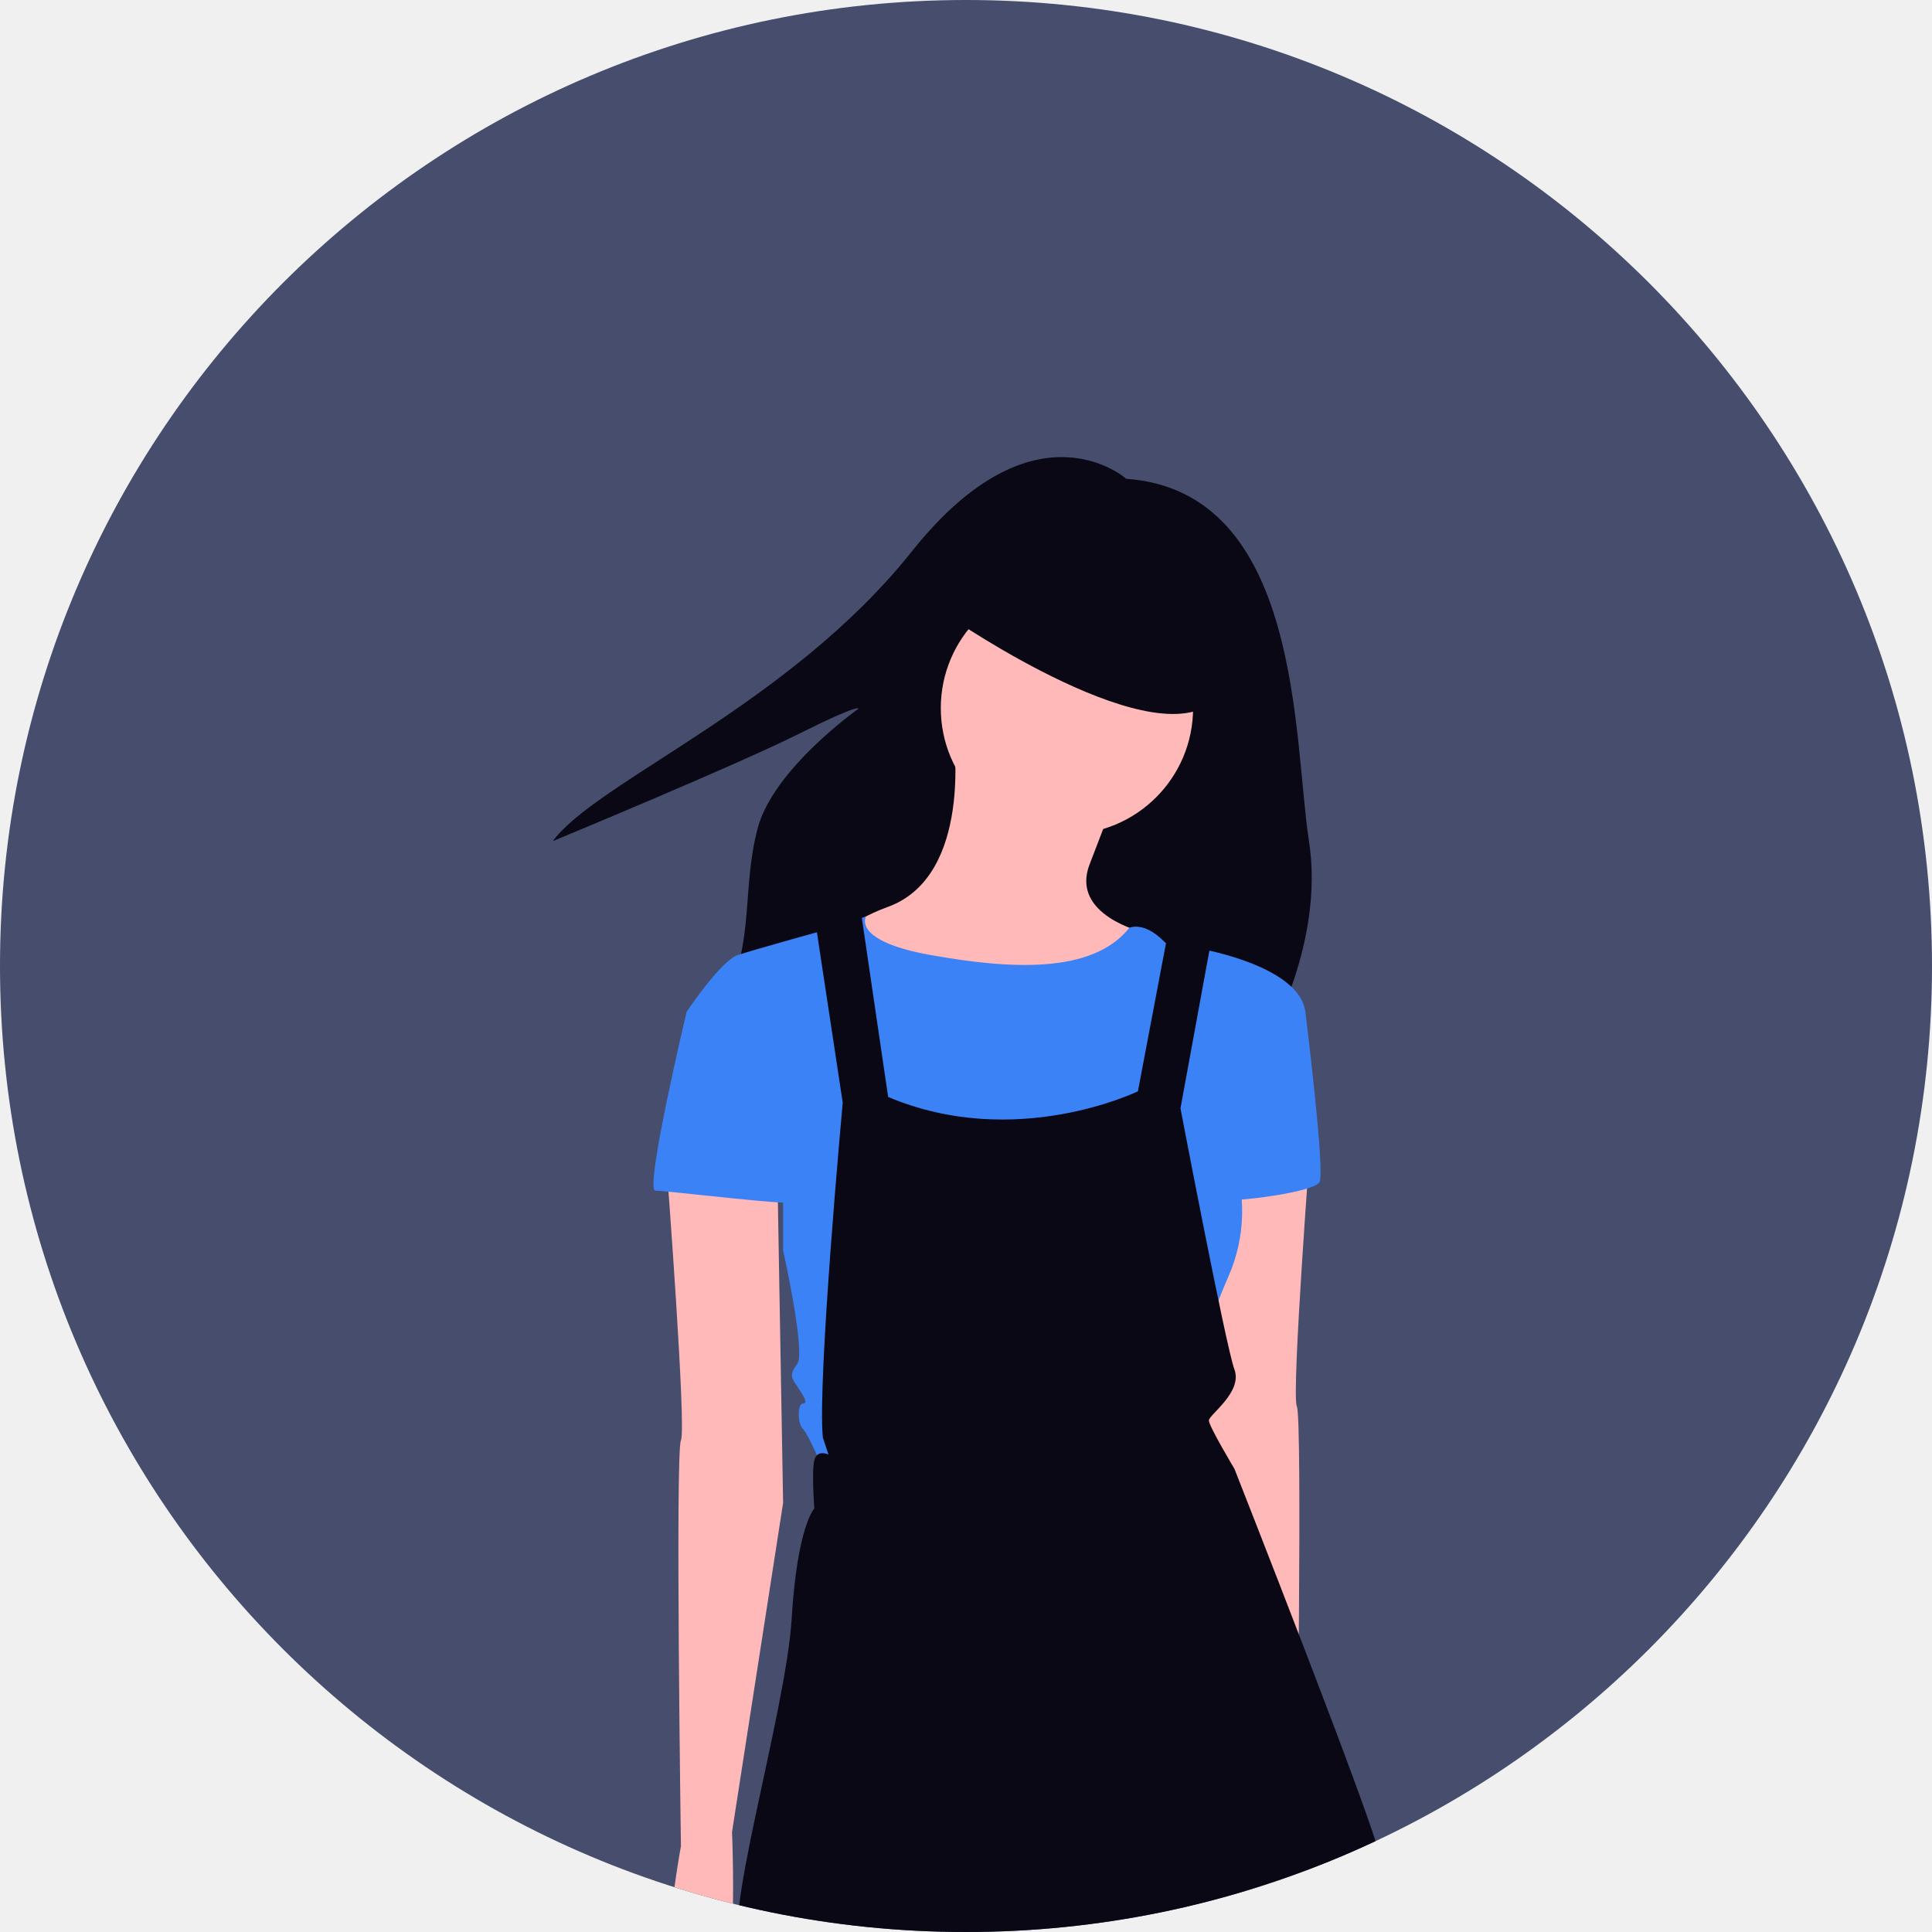
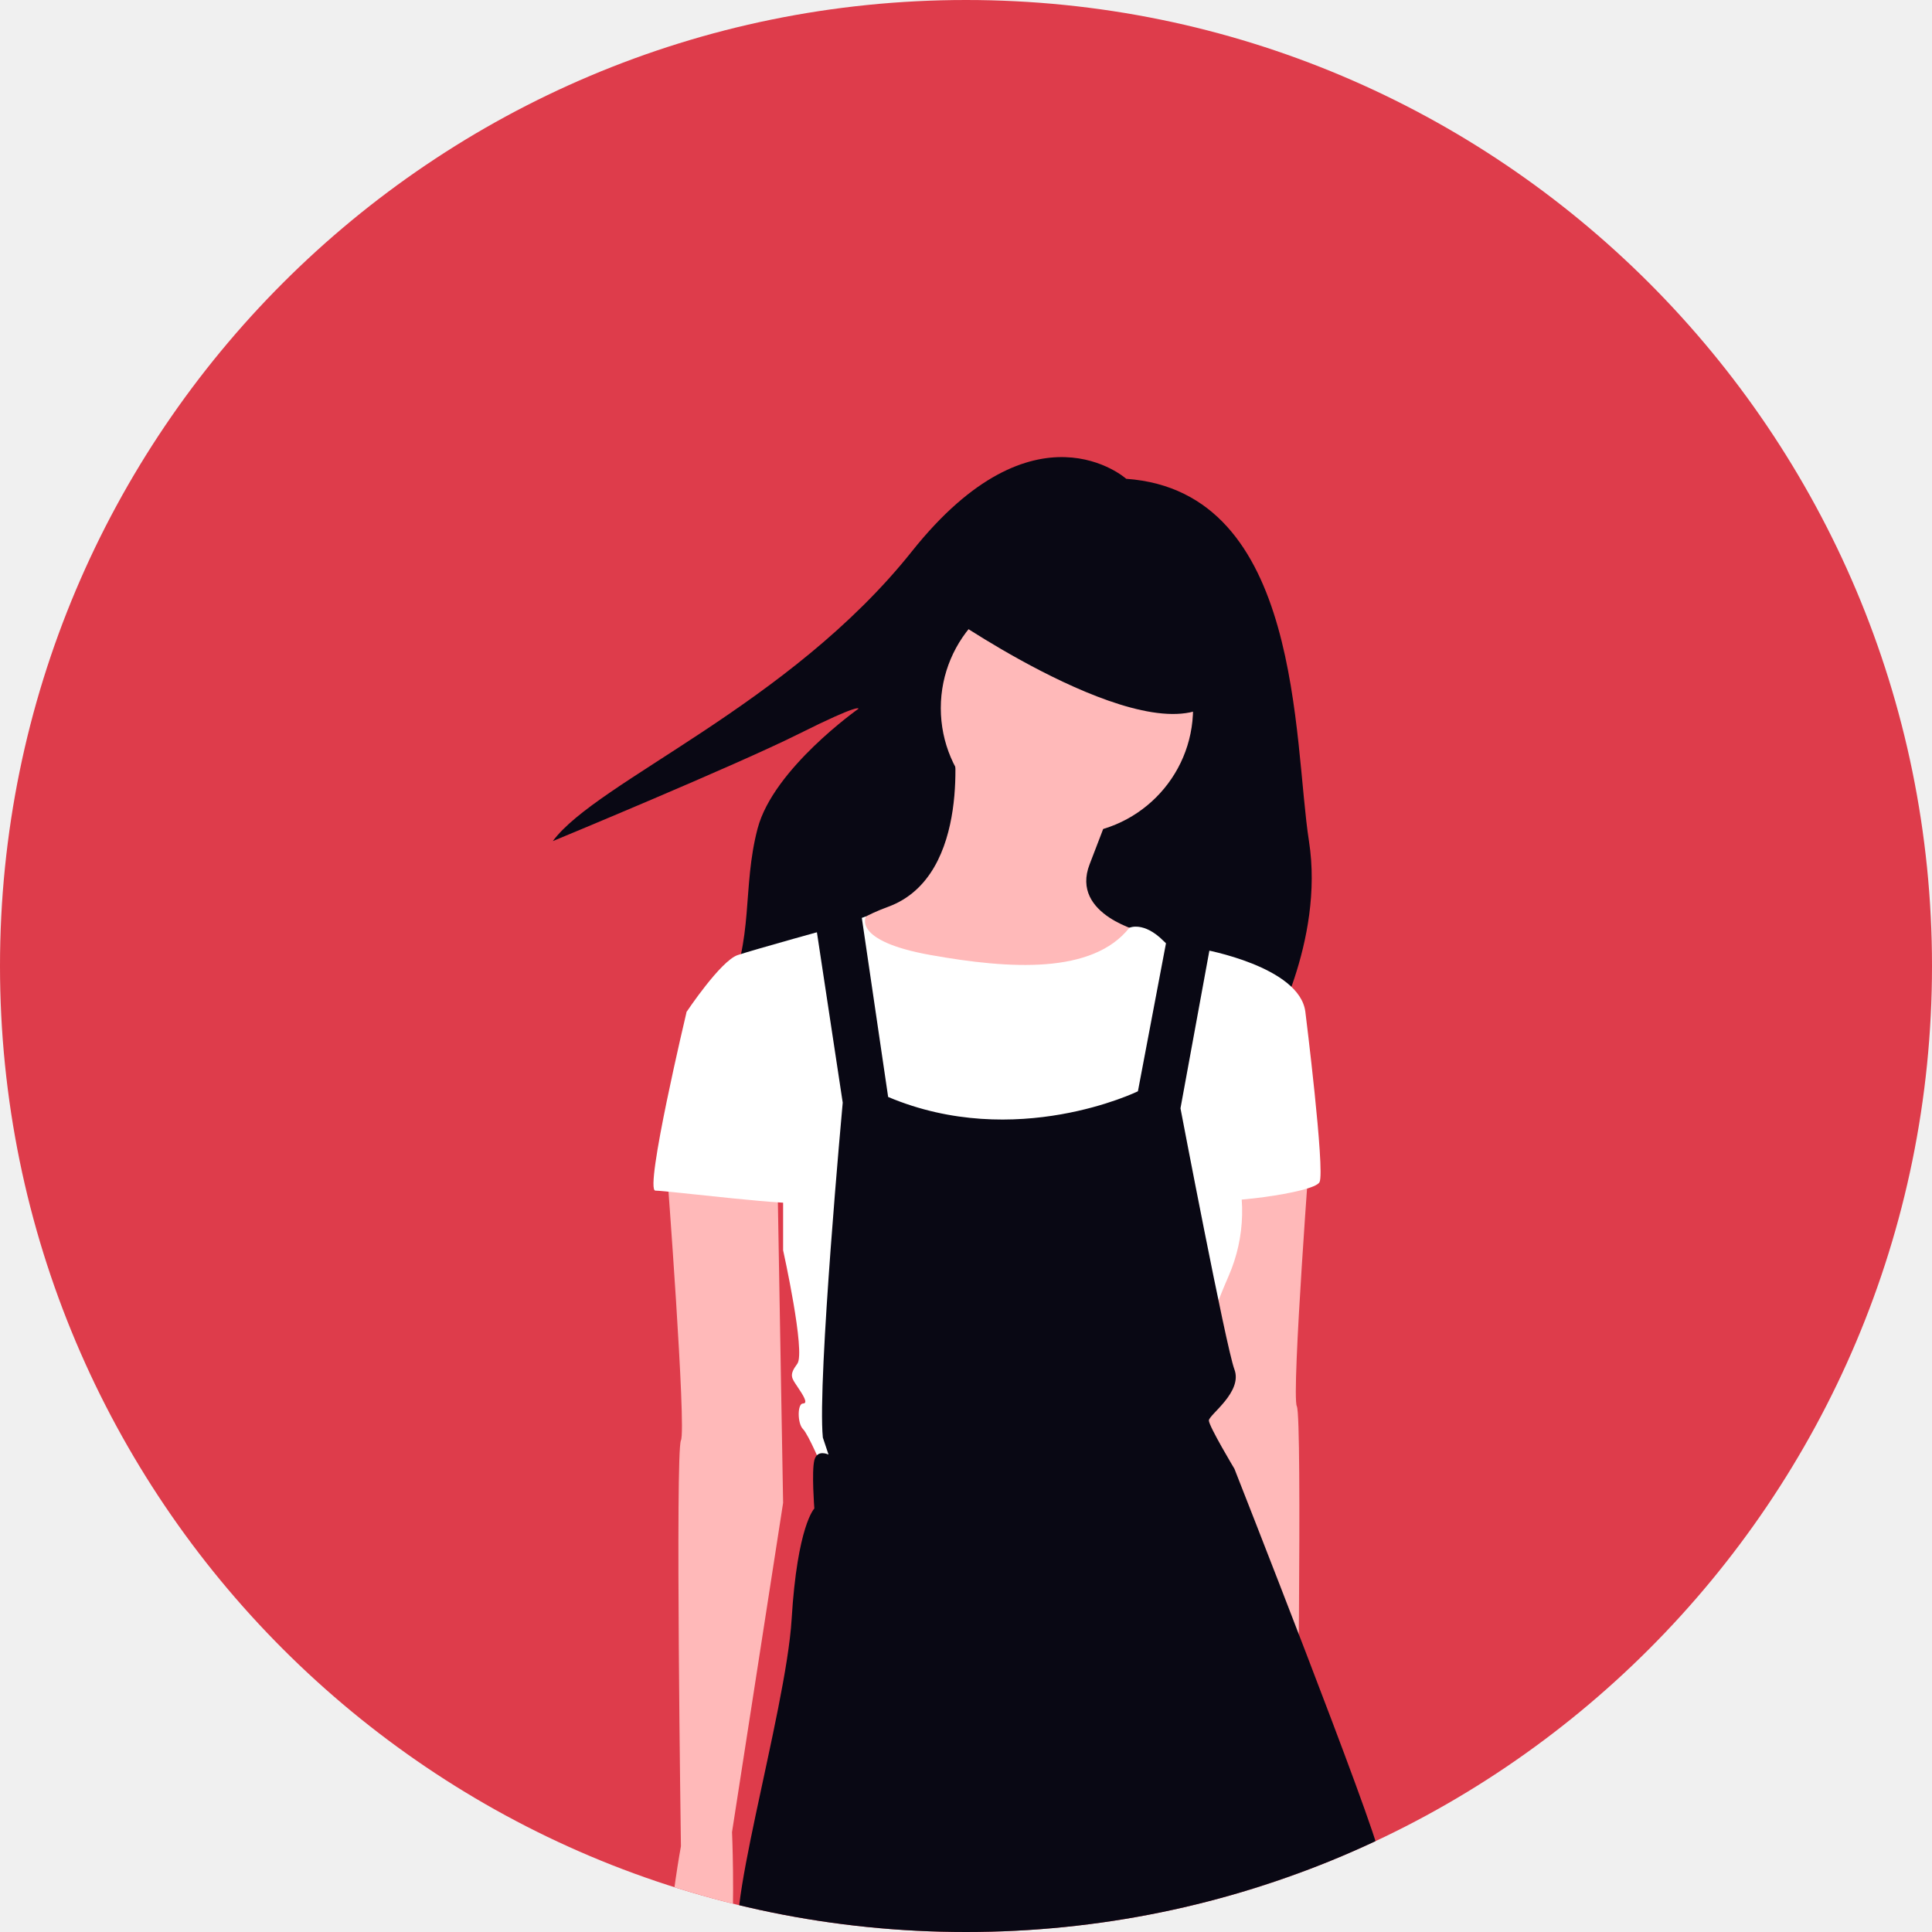
<svg xmlns="http://www.w3.org/2000/svg" viewBox="0 0 640 640" role="img">
  <defs>
    <clipPath id="a-41">
      <circle cx="320" cy="320" r="320" transform="translate(-17355 -6339)" fill="none" stroke="#707070" stroke-width="1" />
    </clipPath>
  </defs>
  <g transform="translate(-694 -110)">
-     <circle cx="320" cy="320" r="320" transform="translate(694 110)" fill="#464d6d" />
+     <circle cx="320" cy="320" r="320" transform="translate(694 110)" fill="#DE3C4B" />
    <g transform="translate(18049 6449)" clip-path="url(#a-41)">
      <path d="M697.018,68.443s-30.266-27.136-70.97,24-104.364,76.188-118.98,96.018c0,0,60.534-25.049,81.408-35.485s19.832-8.349,19.832-8.349-28.18,19.832-33.4,39.663-1.044,36.529-10.436,56.359,179.513,13.567,179.513,13.567,18.787-32.35,13.567-65.752S755.464,72.617,697.018,68.443Z" transform="translate(-17678.941 -6248.833)" fill="#090814" />
      <path d="M625.971,139.83s6.582,46.07-21.625,56.412-17.865,24.445-17.865,24.445l42.31,20.684,45.131-14.1L688.965,204.7S664.52,199.063,671.1,182.14s8.462-22.565,8.462-22.565Z" transform="translate(-17665.141 -6234.853)" fill="#ffb9b9" />
      <path d="M726.124,251.578s-6.582,86.5-4.7,90.26,0,134.45,0,134.45,13.163,70.515-3.761,74.277S704.5,471.587,704.5,471.587L687.575,362.523l1.88-108.124Z" transform="translate(-17646.828 -6214.972)" fill="#ffb9b9" />
      <ellipse cx="41.786" cy="41.786" rx="41.786" ry="41.786" transform="translate(-17043.348 -6146.212)" fill="#ffb9b9" />
-       <path d="M584.607,194.763l12.42-4.338s-4.9,8.1,21.428,12.8,53.589,6.366,65.816-9.039c0,0,4.7-2.242,11.279,4.338s10.342,4.7,10.342,4.7l-4.7,24.445-9.4,45.131-12.223,33.848-34.787-7.521L607.17,271.856l-14.1-36.669V201.345Z" transform="translate(-17665.145 -6225.853)" fill="#3b82f6" />
-       <path d="M706.412,207.4l9.4-6.582s31.967,5.641,33.848,20.684l-24.446,47.013a53.521,53.521,0,0,1-.941,40.429c-9.4,21.625-8.462,26.326-8.462,26.326l-6.582,28.207-119.406,9.4s-4.7-11.279-6.582-13.163-1.88-8.462,0-8.462,0-2.821-1.88-5.641-2.821-3.761,0-7.521-4.7-37.608-4.7-37.608V263.809L544.7,221.5s11.279-16.924,16.924-18.8,32.474-9.3,32.474-9.3l6.073,8.94,8.462,68.047,12.222,41.369,51.464-8.744,19.992-33.565,13.163-39.488Z" transform="translate(-17672.246 -6225.323)" fill="#3b82f6" />
-       <path d="M715.874,212.466l7.521,5.641s6.582,52.652,4.7,56.412-34.787,7.521-35.728,5.641S715.874,212.466,715.874,212.466Z" transform="translate(-17645.98 -6221.93)" fill="#3b82f6" />
+       <path d="M584.607,194.763l12.42-4.338s-4.9,8.1,21.428,12.8,53.589,6.366,65.816-9.039c0,0,4.7-2.242,11.279,4.338s10.342,4.7,10.342,4.7l-4.7,24.445-9.4,45.131-12.223,33.848-34.787-7.521L607.17,271.856l-14.1-36.669V201.345Z" transform="translate(-17665.145 -6225.853)" fill="#fff" />
+       <path d="M706.412,207.4l9.4-6.582s31.967,5.641,33.848,20.684l-24.446,47.013a53.521,53.521,0,0,1-.941,40.429c-9.4,21.625-8.462,26.326-8.462,26.326l-6.582,28.207-119.406,9.4s-4.7-11.279-6.582-13.163-1.88-8.462,0-8.462,0-2.821-1.88-5.641-2.821-3.761,0-7.521-4.7-37.608-4.7-37.608V263.809L544.7,221.5s11.279-16.924,16.924-18.8,32.474-9.3,32.474-9.3l6.073,8.94,8.462,68.047,12.222,41.369,51.464-8.744,19.992-33.565,13.163-39.488Z" transform="translate(-17672.246 -6225.323)" fill="#fff" />
+       <path d="M715.874,212.466l7.521,5.641s6.582,52.652,4.7,56.412-34.787,7.521-35.728,5.641S715.874,212.466,715.874,212.466Z" transform="translate(-17645.98 -6221.93)" fill="#fff" />
      <path d="M584.452,190.684l9.4,62.053s-8.462,92.14-6.582,110.944l1.88,5.641s-3.761-1.88-4.7,1.88,0,15.989,0,15.989-5.641,5.641-7.521,36.669-24.445,105.3-15.989,108.124,59.233,16.924,86.5,14.1,125.053-35.733,124.116-44.195-47.95-127.868-47.95-127.868-8.462-14.1-8.462-15.989,11.279-9.4,8.462-16.924-17.866-86.494-17.866-86.494l10.342-56.412-14.1-3.761-10.342,54.537s-40.429,19.745-82.739,1.88l-9.4-63.935Z" transform="translate(-17669.691 -6226.475)" fill="#090814" />
      <path d="M619.02,109.233s69.576,47.95,88.375,26.325-32.907-40.429-32.907-40.429l-43.249-4.7Z" transform="translate(-17659.023 -6243.642)" fill="#090814" />
      <path d="M539.134,261.157s6.582,86.5,4.7,90.26,0,134.45,0,134.45-13.163,70.515,3.761,74.277,13.163-78.977,13.163-78.977L577.682,372.1,575.8,263.977Z" transform="translate(-17673.266 -6213.268)" fill="#ffb9b9" />
-       <path d="M553.875,214.861l-7.521,2.821s-14.1,59.233-10.342,59.233,48.891,5.641,48.891,3.761-8.462-47.95-8.462-47.95Z" transform="translate(-17673.906 -6221.505)" fill="#3b82f6" />
+       <path d="M553.875,214.861l-7.521,2.821s-14.1,59.233-10.342,59.233,48.891,5.641,48.891,3.761-8.462-47.95-8.462-47.95Z" transform="translate(-17673.906 -6221.505)" fill="#fff" />
    </g>
  </g>
</svg>
